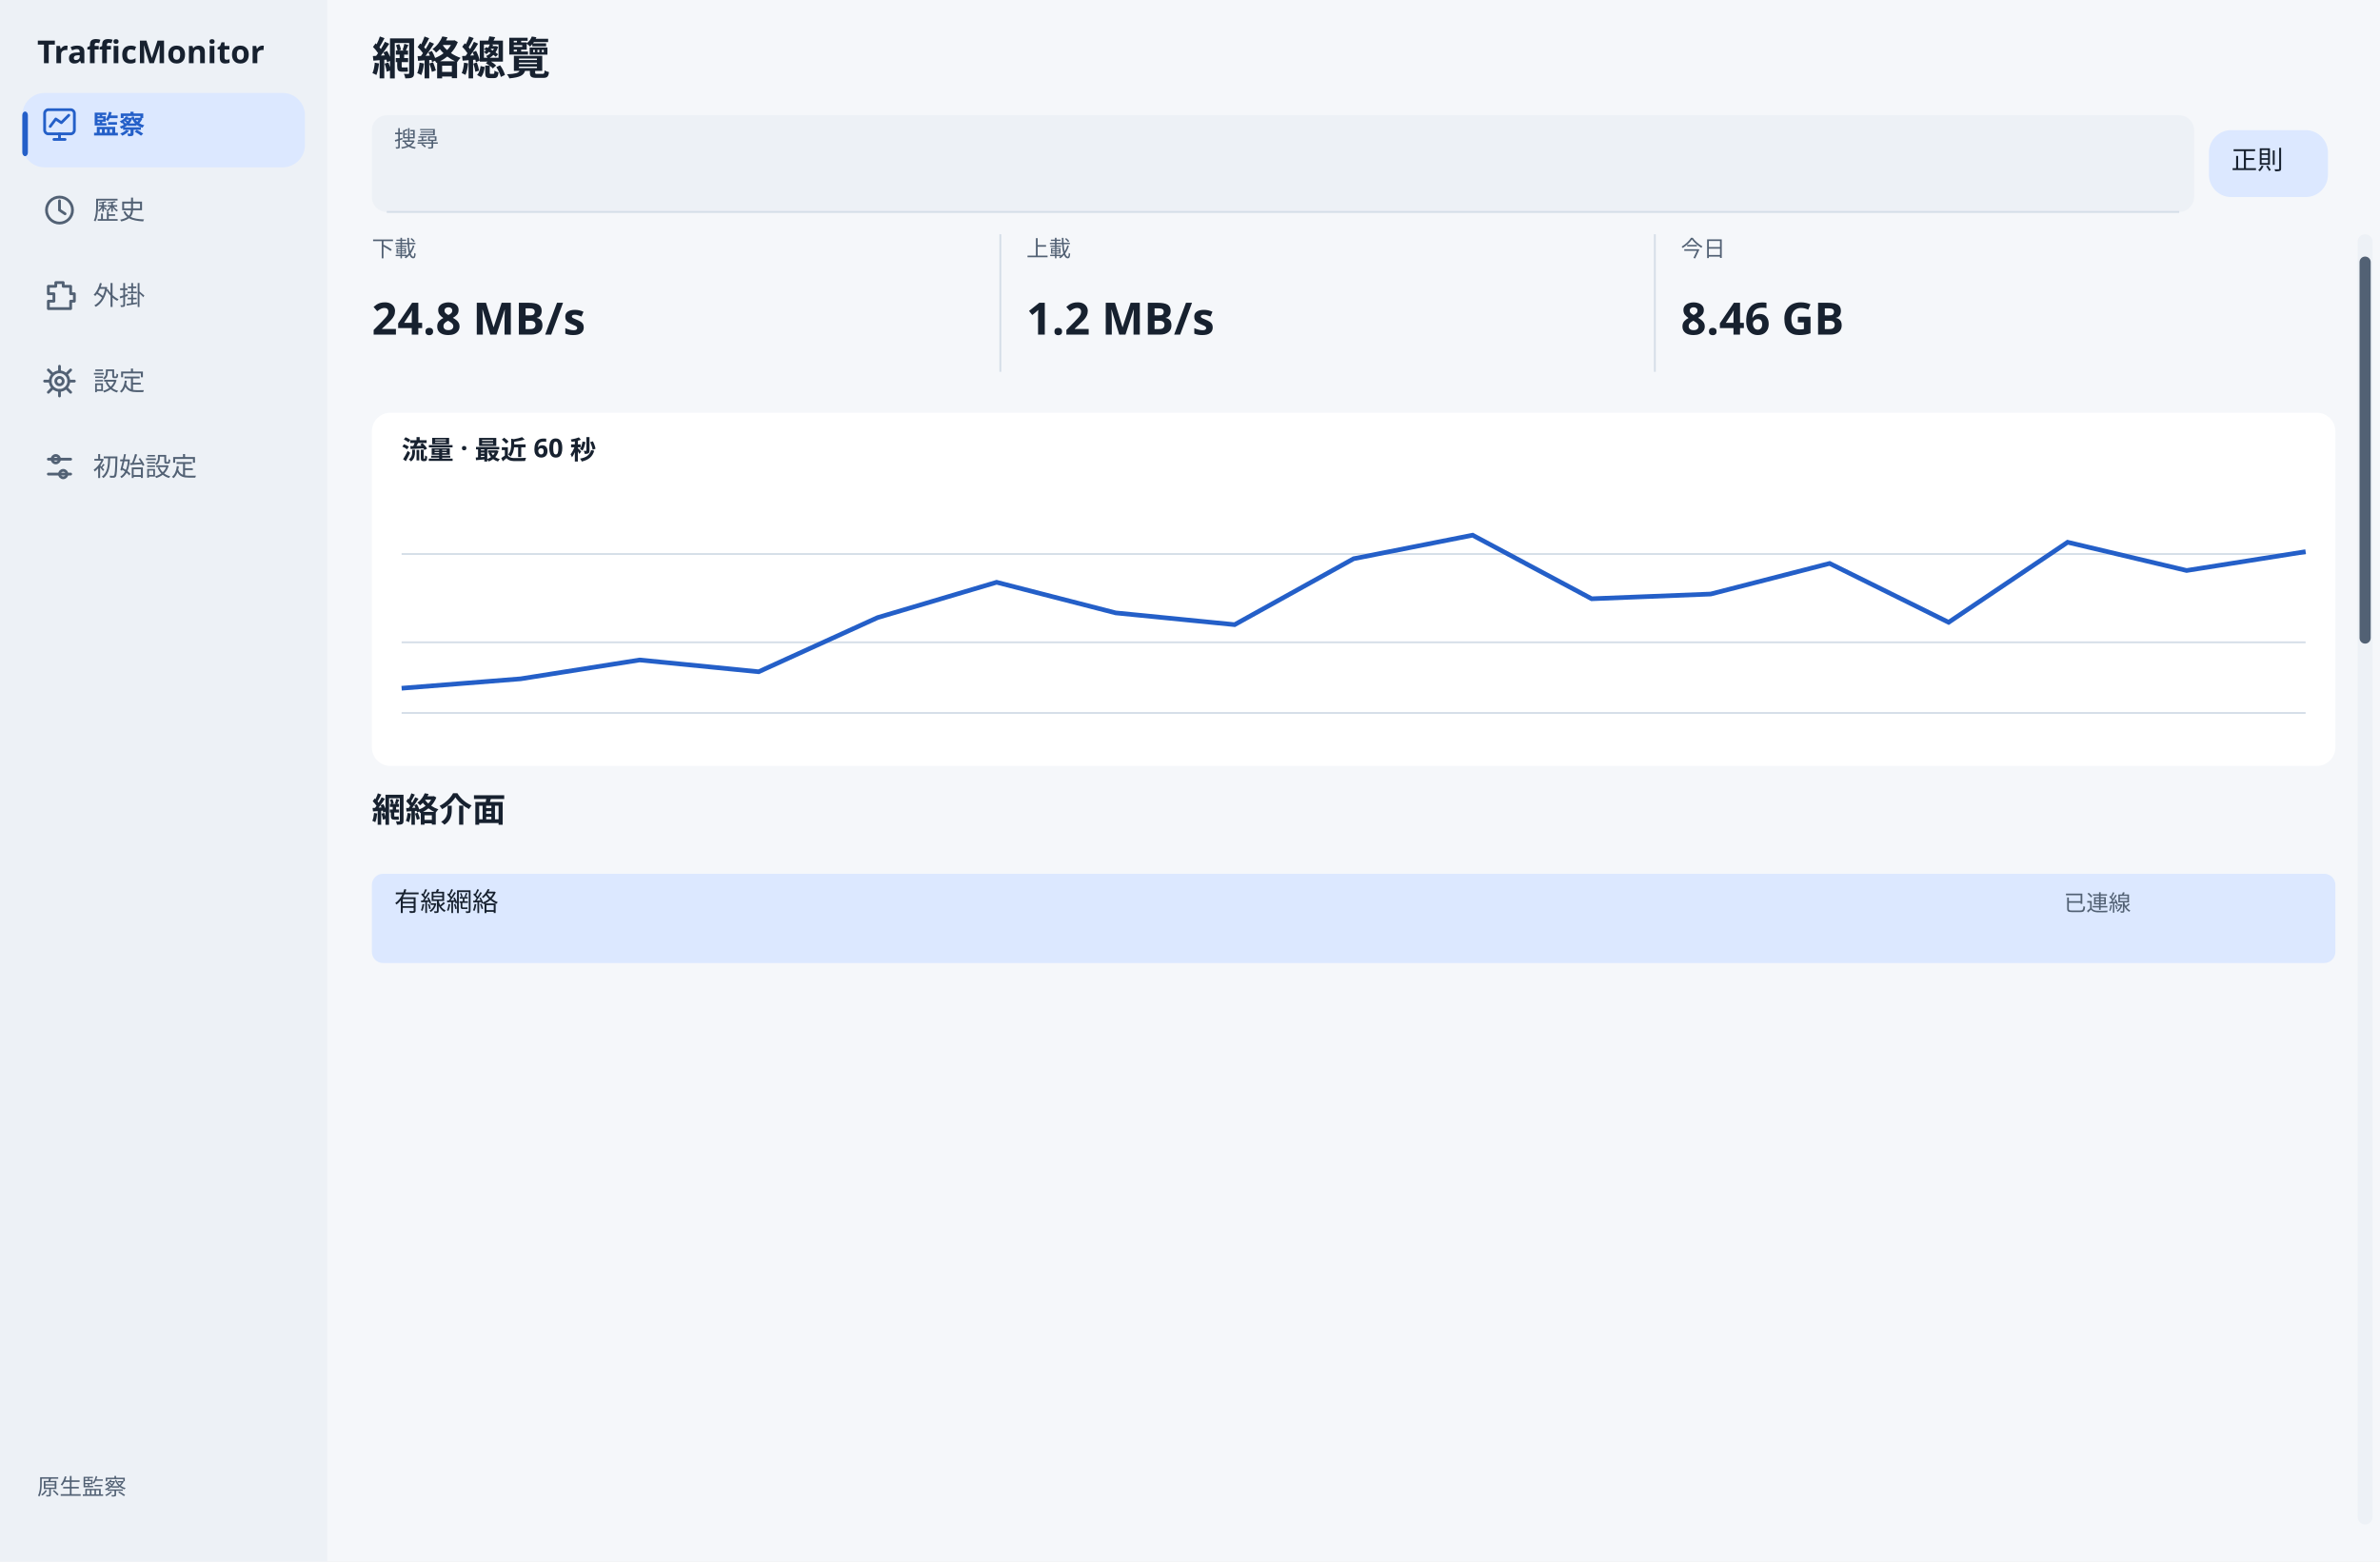
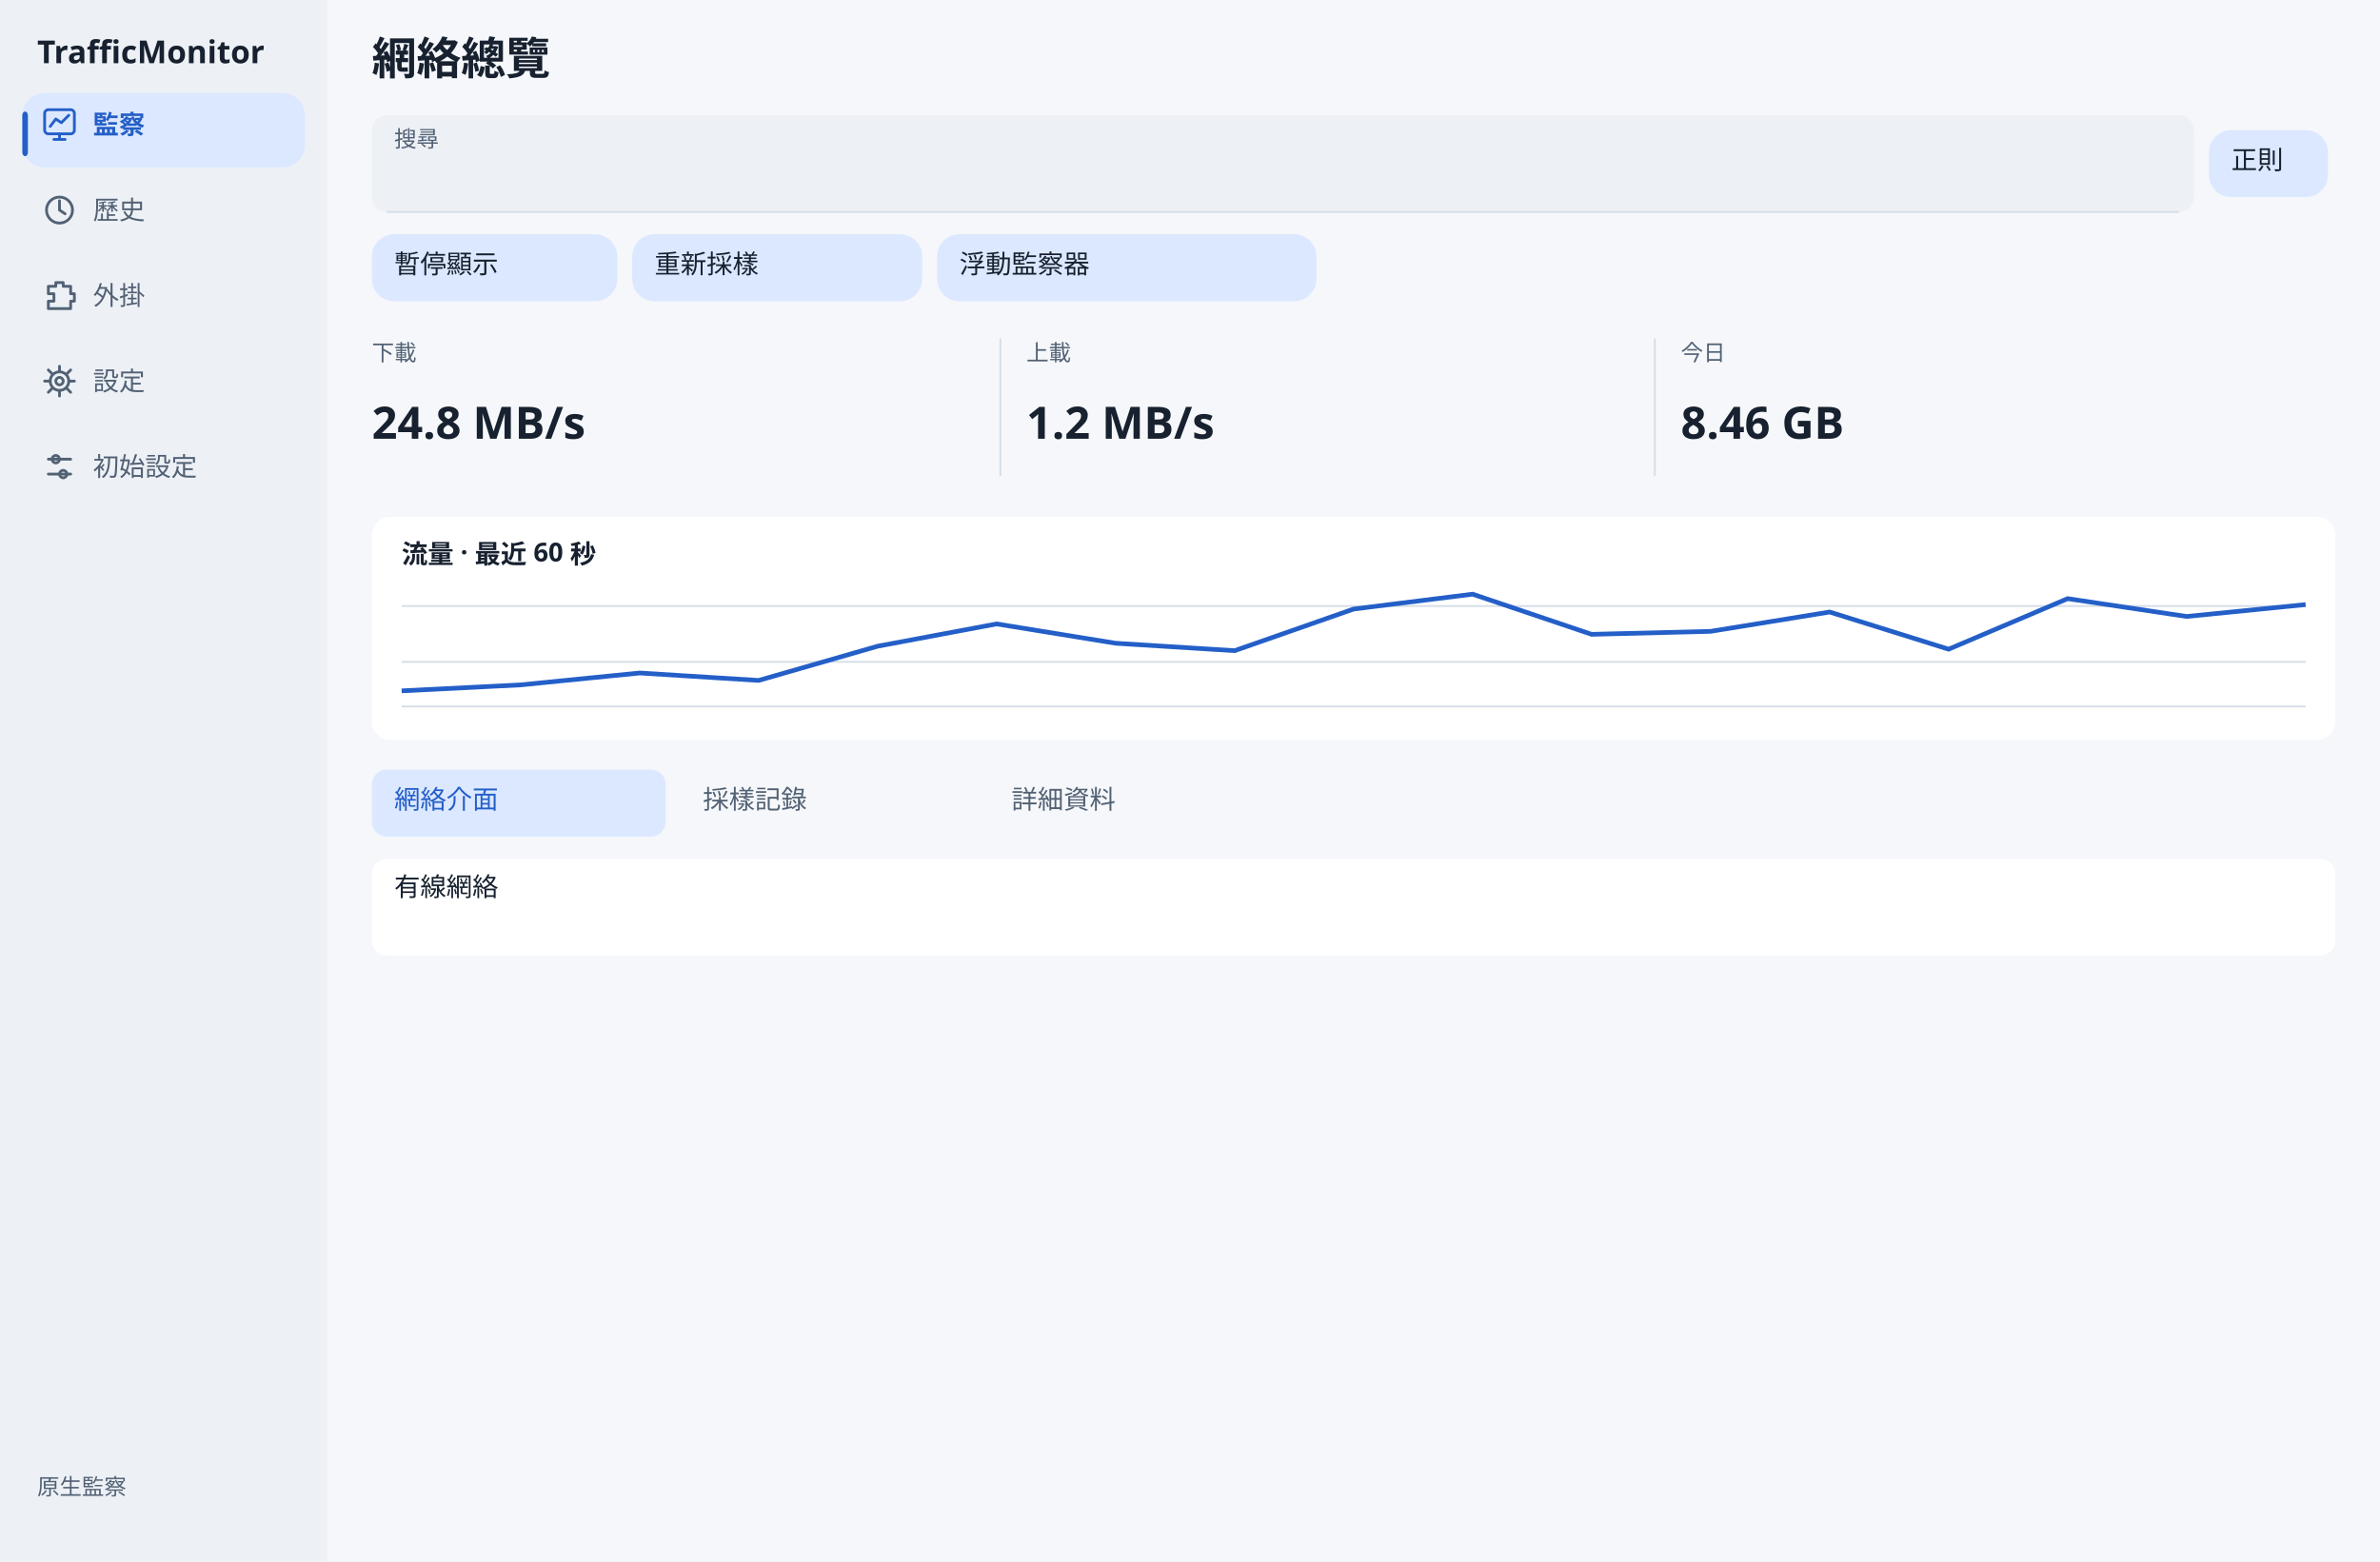
<svg xmlns="http://www.w3.org/2000/svg" width="1280" height="840" viewBox="0 0 1280 840">
  <rect x="0" y="0" width="1280" height="840" rx="0" fill="#F5F7FA" />
  <rect x="0" y="0" width="176" height="840" rx="0" fill="#EDF1F6" />
  <text x="20" y="34" fill="#17212F" font-family="Segoe UI,Microsoft JhengHei,sans-serif" font-size="17" font-weight="600">TrafficMonitor</text>
  <rect x="12" y="50" width="152" height="40" rx="12" fill="#DCE8FF" />
  <rect x="12" y="60" width="3" height="24" rx="2" fill="#245FC8" />
  <g transform="translate(24 59)" fill="none" stroke="#245FC8" stroke-width="1.5" stroke-linecap="round" stroke-linejoin="round">
    <rect width="16" height="13" rx="2" />
    <path d="M3 9l3 -4 3 2 4 -4M5 16h6M8 13v3" />
  </g>
  <text x="50" y="72" fill="#245FC8" font-family="Segoe UI,Microsoft JhengHei,sans-serif" font-size="14" font-weight="600">監察</text>
  <g transform="translate(24 105)" fill="none" stroke="#526174" stroke-width="1.5" stroke-linecap="round" stroke-linejoin="round">
    <circle cx="8" cy="8" r="7" />
    <path d="M8 3v5l3 2" />
  </g>
  <text x="50" y="118" fill="#526174" font-family="Segoe UI,Microsoft JhengHei,sans-serif" font-size="14" font-weight="400">歷史</text>
  <g transform="translate(24 151)" fill="none" stroke="#526174" stroke-width="1.5" stroke-linecap="round" stroke-linejoin="round">
    <path d="M2 3h4V1h4v2h4v4h2v4h-2v4H2v-4h3V7H2z" />
  </g>
  <text x="50" y="164" fill="#526174" font-family="Segoe UI,Microsoft JhengHei,sans-serif" font-size="14" font-weight="400">外掛</text>
  <g transform="translate(24 197)" fill="none" stroke="#526174" stroke-width="1.5" stroke-linecap="round" stroke-linejoin="round">
    <circle cx="8" cy="8" r="5" />
    <circle cx="8" cy="8" r="2" />
    <path d="M8 0v3M8 13v3M0 8h3M13 8h3M2 2l2 2M12 12l2 2M2 14l2 -2M12 4l2 -2" />
  </g>
  <text x="50" y="210" fill="#526174" font-family="Segoe UI,Microsoft JhengHei,sans-serif" font-size="14" font-weight="400">設定</text>
  <g transform="translate(24 243)" fill="none" stroke="#526174" stroke-width="1.5" stroke-linecap="round" stroke-linejoin="round">
    <path d="M2 4h12M2 12h12" />
    <circle cx="6" cy="4" r="2" />
    <circle cx="10" cy="12" r="2" />
  </g>
  <text x="50" y="256" fill="#526174" font-family="Segoe UI,Microsoft JhengHei,sans-serif" font-size="14" font-weight="400">初始設定</text>
  <text x="20" y="804" fill="#526174" font-family="Segoe UI,Microsoft JhengHei,sans-serif" font-size="12" font-weight="400">原生監察</text>
  <text x="200" y="40" fill="#17212F" font-family="Segoe UI,Microsoft JhengHei,sans-serif" font-size="24" font-weight="600">網絡總覽</text>
  <rect x="200" y="62" width="980" height="52" rx="8" fill="#EDF1F6" />
  <path d="M208 114H1172" stroke="#D5DEE8" stroke-width="1" />
  <text x="212" y="79" fill="#526174" font-family="Segoe UI,Microsoft JhengHei,sans-serif" font-size="12" font-weight="400">搜尋</text>
  <text x="212" y="104" fill="#17212F" font-family="Segoe UI,Microsoft JhengHei,sans-serif" font-size="14" font-weight="400" />
  <rect x="1188" y="70" width="64" height="36" rx="12" fill="#DCE8FF" />
  <text x="1200" y="91" fill="#17212F" font-family="Segoe UI,Microsoft JhengHei,sans-serif" font-size="14" font-weight="500">正則</text>
-   <text x="200.0" y="138" fill="#526174" font-family="Segoe UI,Microsoft JhengHei,sans-serif" font-size="12" font-weight="400">下載</text>
-   <text x="200.0" y="180" fill="#17212F" font-family="Segoe UI,Microsoft JhengHei,sans-serif" font-size="24" font-weight="600">24.8 MB/s</text>
-   <text x="552.0" y="138" fill="#526174" font-family="Segoe UI,Microsoft JhengHei,sans-serif" font-size="12" font-weight="400">上載</text>
-   <text x="552.0" y="180" fill="#17212F" font-family="Segoe UI,Microsoft JhengHei,sans-serif" font-size="24" font-weight="600">1.2 MB/s</text>
-   <path d="M538.0 126L538.0 200" stroke="#D5DEE8" />
-   <text x="904.0" y="138" fill="#526174" font-family="Segoe UI,Microsoft JhengHei,sans-serif" font-size="12" font-weight="400">今日</text>
-   <text x="904.0" y="180" fill="#17212F" font-family="Segoe UI,Microsoft JhengHei,sans-serif" font-size="24" font-weight="600">8.46 GB</text>
-   <path d="M890.0 126L890.0 200" stroke="#D5DEE8" />
-   <rect x="200" y="222" width="1056" height="190" rx="10" fill="#FFFFFF" />
-   <text x="216" y="247" fill="#17212F" font-family="Segoe UI,Microsoft JhengHei,sans-serif" font-size="14" font-weight="600">流量 · 最近 60 秒</text>
-   <path d="M216 298.0H1240" stroke="#D5DEE8" />
-   <path d="M216 345.5H1240" stroke="#D5DEE8" />
-   <path d="M216 383.5H1240" stroke="#D5DEE8" />
-   <polyline fill="none" stroke="#245FC8" stroke-width="2.5" points="216.0,370.2 280.0,365.133 344.0,355 408.0,361.333 472.0,332.2 536.0,313.2 600.0,329.667 664.0,336 728.0,300.533 792.0,287.867 856.0,322.067 920.0,319.533 984.0,303.067 1048.0,334.733 1112.0,291.667 1176.0,306.867 1240.0,296.733" />
-   <text x="200" y="442" fill="#17212F" font-family="Segoe UI,Microsoft JhengHei,sans-serif" font-size="18" font-weight="600">網絡介面</text>
-   <rect x="200" y="470" width="1056" height="48" rx="6" fill="#DCE8FF" />
-   <text x="212" y="490" fill="#17212F" font-family="Segoe UI,Microsoft JhengHei,sans-serif" font-size="14" font-weight="500">有線網絡</text>
-   <text x="1110" y="490" fill="#526174" font-family="Segoe UI,Microsoft JhengHei,sans-serif" font-size="12" font-weight="400">已連線</text>
-   <rect x="1268" y="126" width="8" height="694" rx="4" fill="#EDF1F6" />
-   <rect x="1269" y="138" width="6" height="208.2" rx="3" fill="#526174" />
+   <rect x="200" y="126" width="132" height="36" rx="12" fill="#DCE8FF" />
+   <text x="212" y="147" fill="#17212F" font-family="Segoe UI,Microsoft JhengHei,sans-serif" font-size="14" font-weight="500">暫停顯示</text>
+   <rect x="340" y="126" width="156" height="36" rx="12" fill="#DCE8FF" />
+   <text x="352" y="147" fill="#17212F" font-family="Segoe UI,Microsoft JhengHei,sans-serif" font-size="14" font-weight="500">重新採樣</text>
+   <rect x="504" y="126" width="204" height="36" rx="12" fill="#DCE8FF" />
+   <text x="516" y="147" fill="#17212F" font-family="Segoe UI,Microsoft JhengHei,sans-serif" font-size="14" font-weight="500">浮動監察器</text>
+   <defs>
+     <clipPath id="monitor">
+       <rect x="200" y="174" width="1056" height="650" />
+     </clipPath>
+   </defs>
+   <g clip-path="url(#monitor)">
+     <g transform="translate(0 0)">
+       <text x="200.0" y="194" fill="#526174" font-family="Segoe UI,Microsoft JhengHei,sans-serif" font-size="12" font-weight="400">下載</text>
+       <text x="200.0" y="236" fill="#17212F" font-family="Segoe UI,Microsoft JhengHei,sans-serif" font-size="24" font-weight="600">24.8 MB/s</text>
+       <text x="552.0" y="194" fill="#526174" font-family="Segoe UI,Microsoft JhengHei,sans-serif" font-size="12" font-weight="400">上載</text>
+       <text x="552.0" y="236" fill="#17212F" font-family="Segoe UI,Microsoft JhengHei,sans-serif" font-size="24" font-weight="600">1.2 MB/s</text>
+       <path d="M538.0 182L538.0 256" stroke="#D5DEE8" />
+       <text x="904.0" y="194" fill="#526174" font-family="Segoe UI,Microsoft JhengHei,sans-serif" font-size="12" font-weight="400">今日</text>
+       <text x="904.0" y="236" fill="#17212F" font-family="Segoe UI,Microsoft JhengHei,sans-serif" font-size="24" font-weight="600">8.46 GB</text>
+       <path d="M890.0 182L890.0 256" stroke="#D5DEE8" />
+       <rect x="200" y="278" width="1056" height="120" rx="10" fill="#FFFFFF" />
+       <text x="216" y="303" fill="#17212F" font-family="Segoe UI,Microsoft JhengHei,sans-serif" font-size="14" font-weight="600">流量 · 最近 60 秒</text>
+       <path d="M216 326.0H1240" stroke="#D5DEE8" />
+       <path d="M216 356.0H1240" stroke="#D5DEE8" />
+       <path d="M216 380.0H1240" stroke="#D5DEE8" />
+       <polyline fill="none" stroke="#245FC8" stroke-width="2.5" points="216.0,371.6 280.0,368.4 344.0,362.0 408.0,366.0 472.0,347.6 536.0,335.6 600.0,346.0 664.0,350.0 728.0,327.6 792.0,319.6 856.0,341.2 920.0,339.6 984.0,329.2 1048.0,349.2 1112.0,322.0 1176.0,331.6 1240.0,325.2" />
+       <rect x="200" y="414" width="158" height="36" rx="8" fill="#DCE8FF" />
+       <text x="212" y="435" fill="#245FC8" font-family="Segoe UI,Microsoft JhengHei,sans-serif" font-size="14" font-weight="400">網絡介面</text>
+       <text x="378" y="435" fill="#526174" font-family="Segoe UI,Microsoft JhengHei,sans-serif" font-size="14" font-weight="400">採樣記錄</text>
+       <text x="544" y="435" fill="#526174" font-family="Segoe UI,Microsoft JhengHei,sans-serif" font-size="14" font-weight="400">詳細資料</text>
+       <rect x="200" y="462" width="1056" height="52" rx="8" fill="#FFFFFF" />
+       <text x="212" y="482" fill="#17212F" font-family="Segoe UI,Microsoft JhengHei,sans-serif" font-size="14" font-weight="500">有線網絡</text>
+     </g>
+   </g>
</svg>
